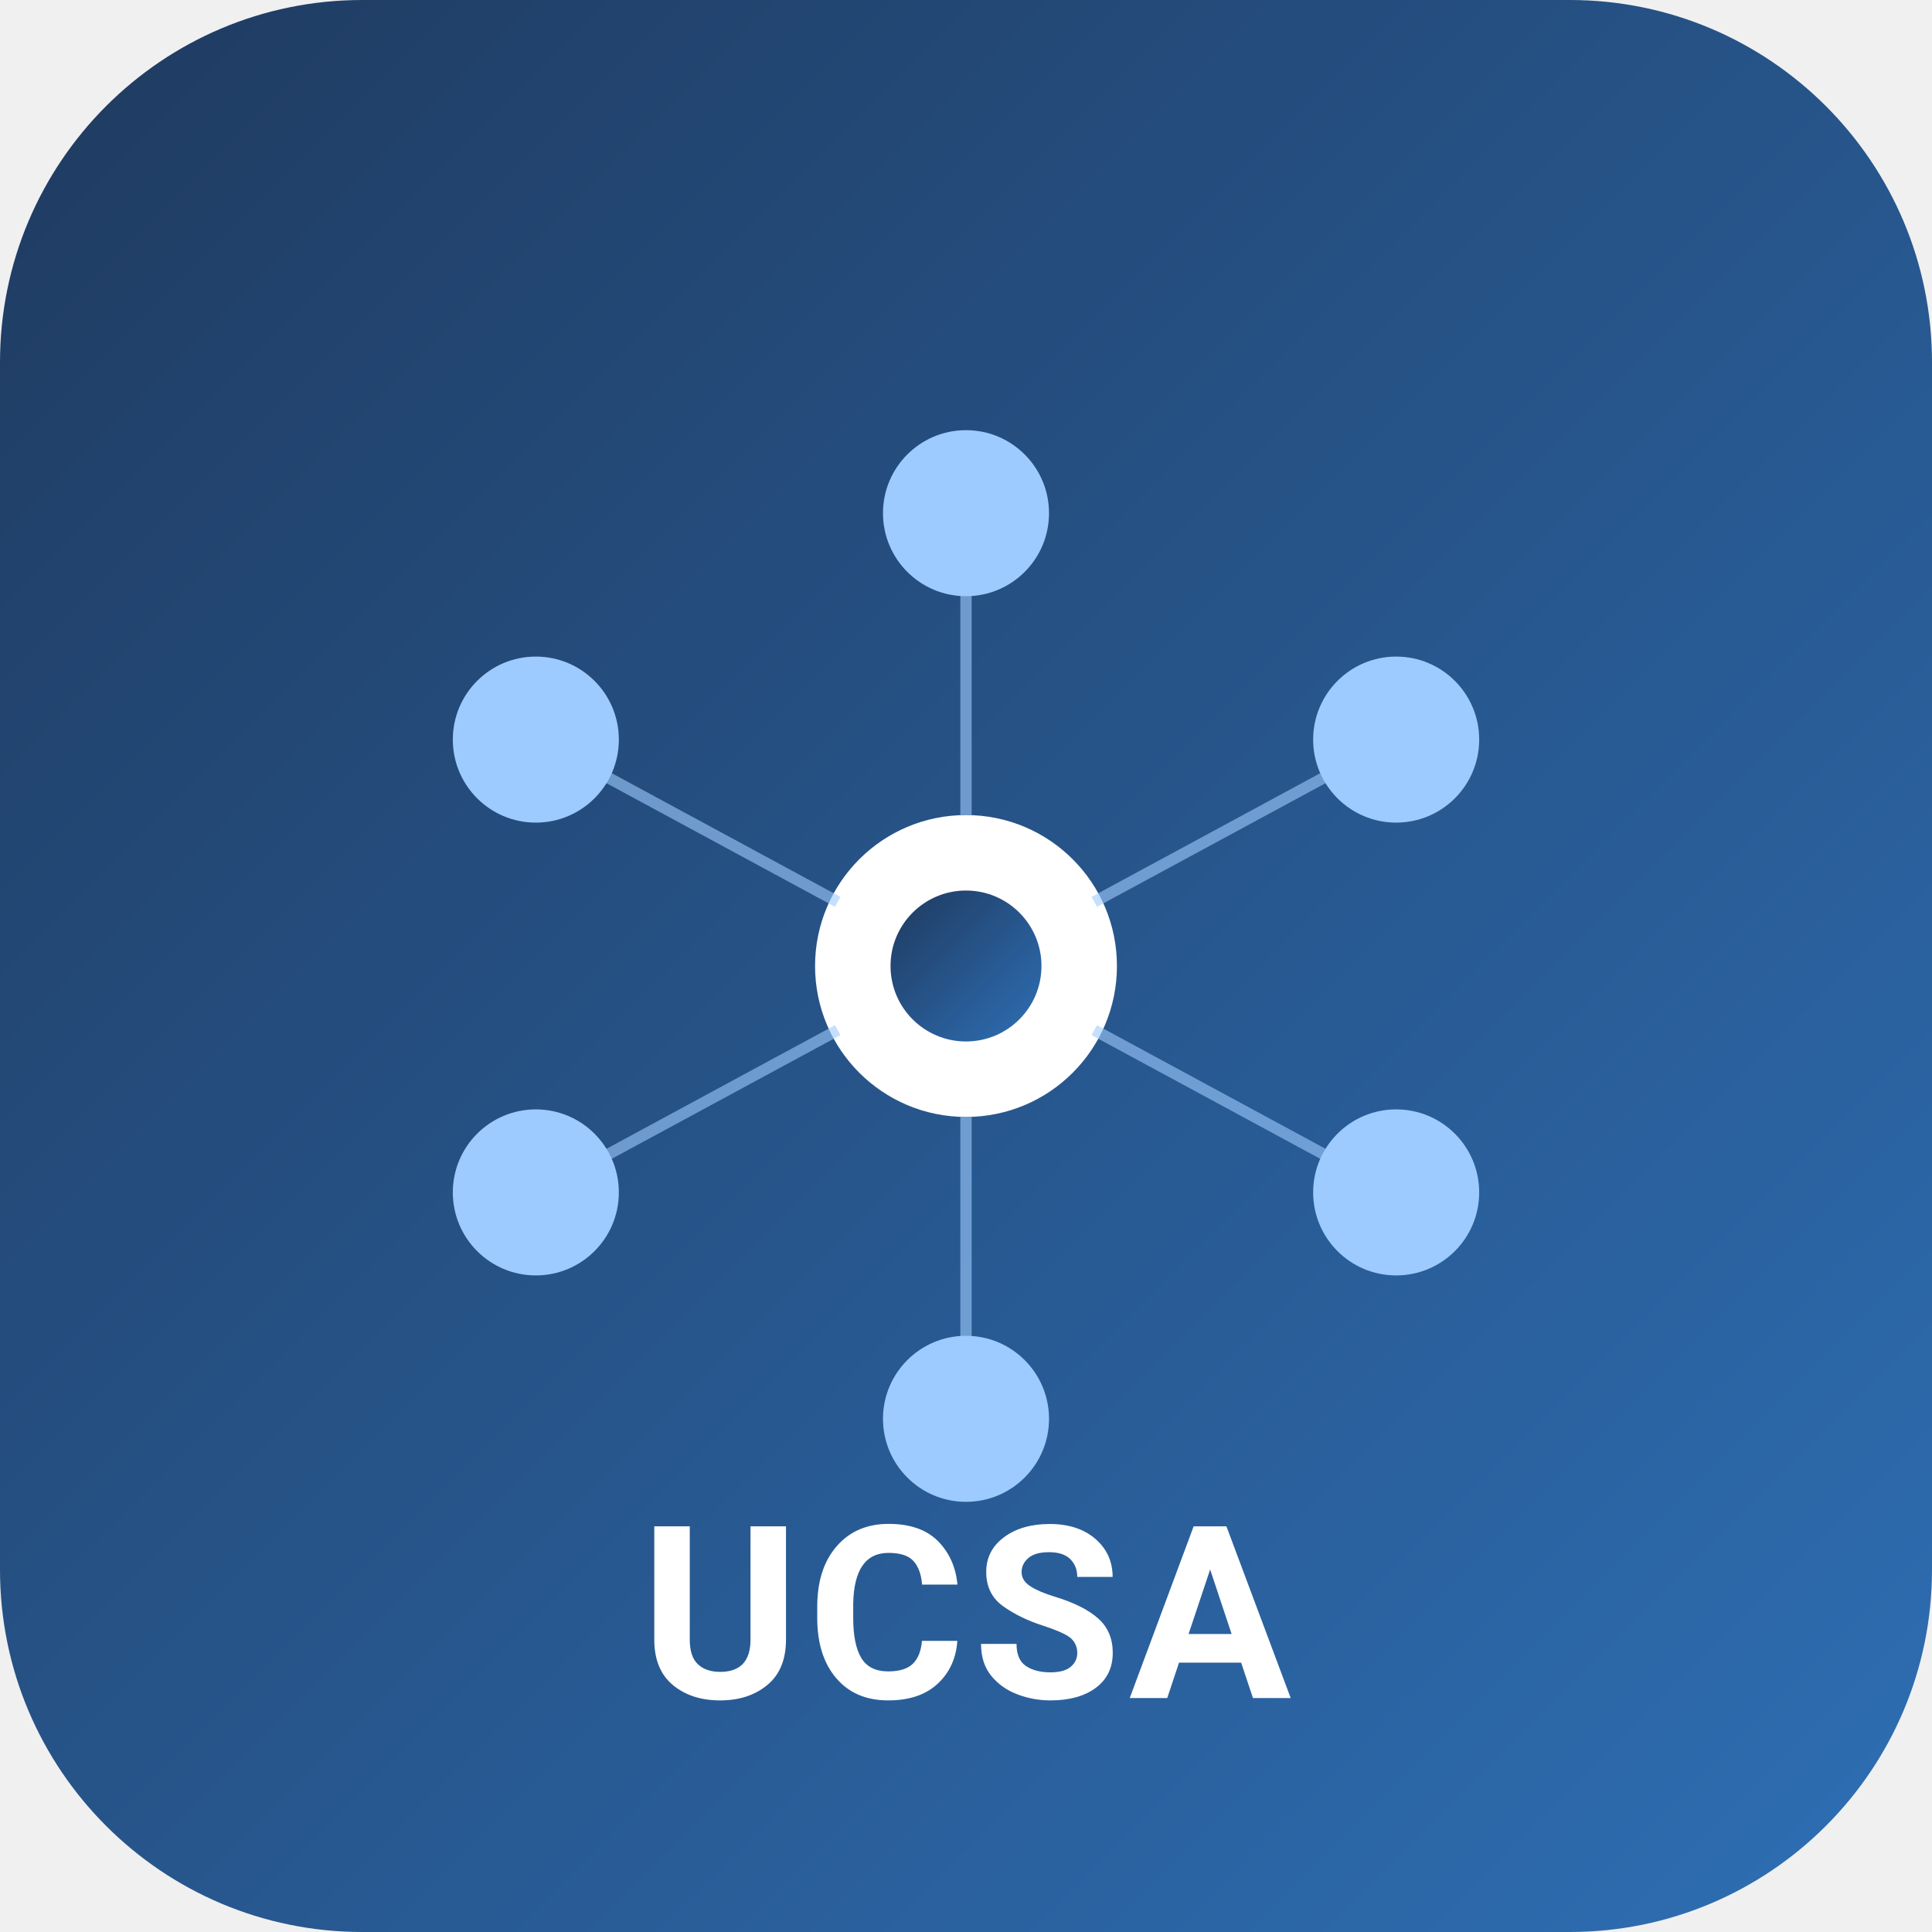
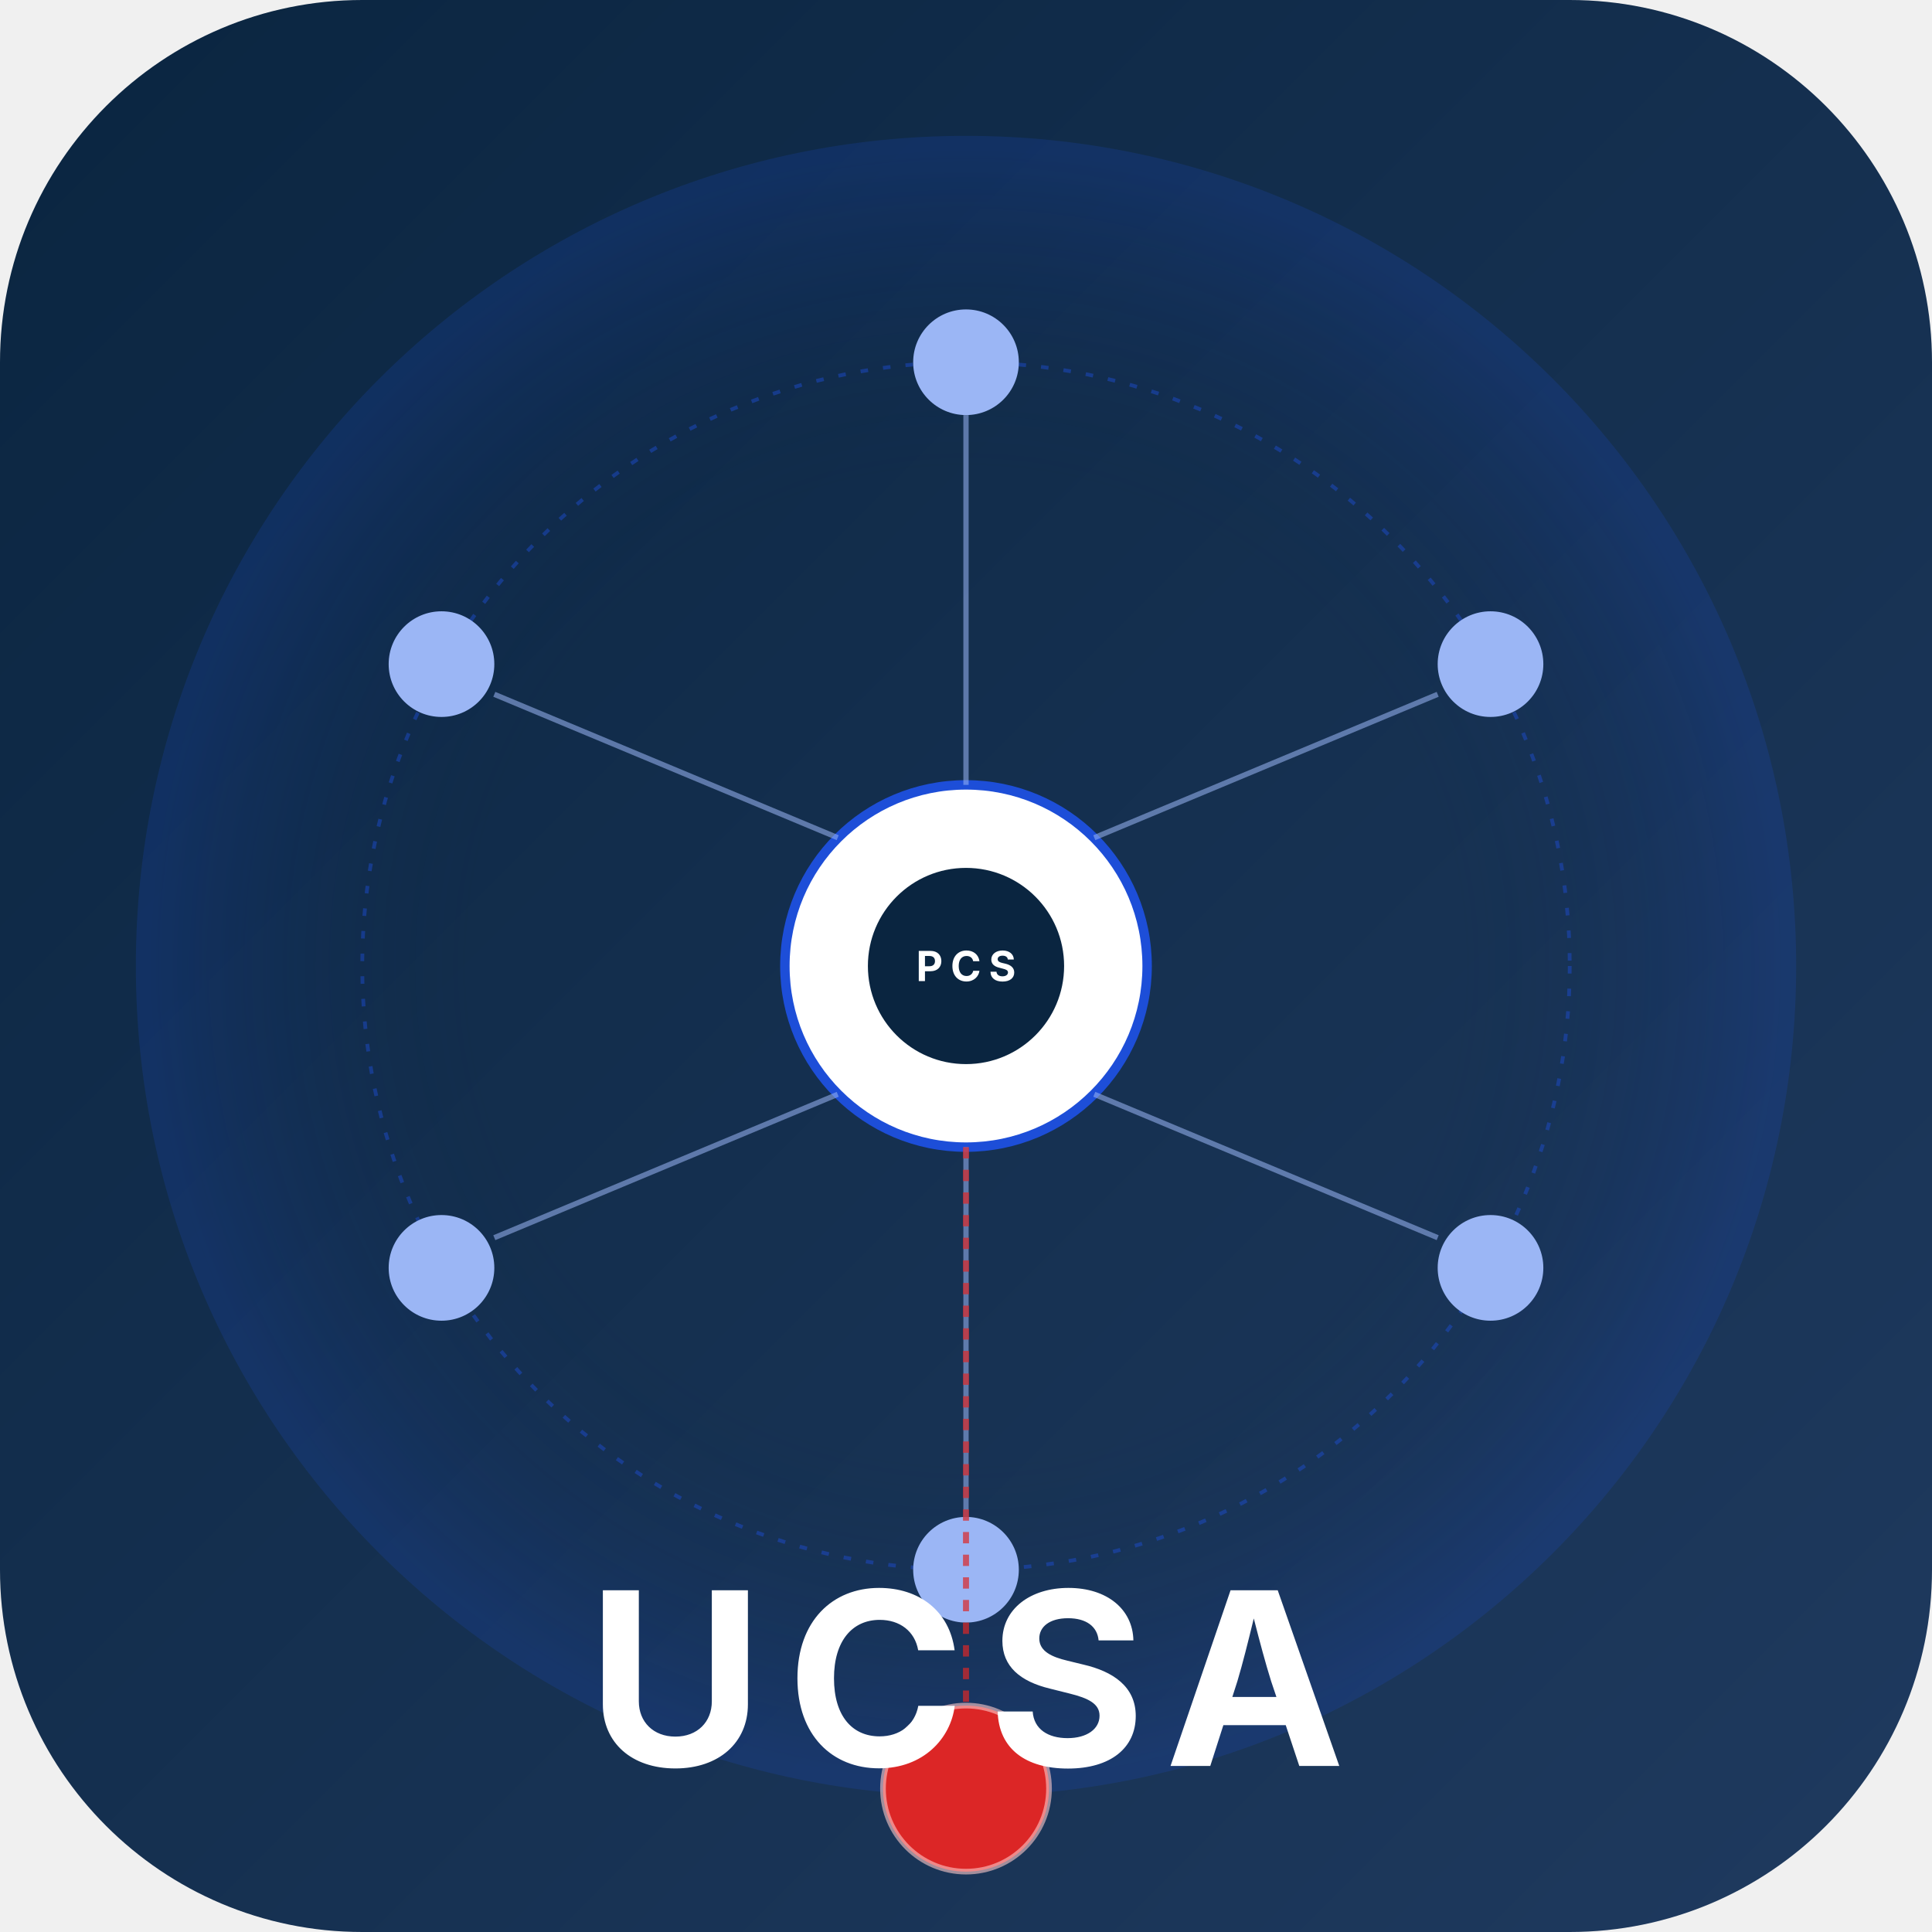
<svg xmlns="http://www.w3.org/2000/svg" viewBox="0 0 512 512" width="512" height="512" role="img" aria-label="UCSA logo">
  <defs>
-     <linearGradient id="g" x1="0" y1="0" x2="1" y2="1">
-       <stop offset="0%" stop-color="#1f3a5f" />
-       <stop offset="100%" stop-color="#2e6fb5" />
+     <linearGradient id="bg" x1="0" y1="0" x2="1" y2="1">
+       <stop offset="0%" stop-color="#0a2540" />
+       <stop offset="100%" stop-color="#1f3a5f" />
    </linearGradient>
+     <radialGradient id="ring" cx="0.5" cy="0.5" r="0.5">
+       <stop offset="60%" stop-color="#0a2540" stop-opacity="0" />
+       <stop offset="100%" stop-color="#1d4ed8" stop-opacity="0.18" />
+     </radialGradient>
  </defs>
-   <rect width="512" height="512" rx="96" fill="url(#g)" />
-   <g transform="translate(256 256)" fill="#9ecbff">
-     <circle cx="0" cy="-120" r="22" />
-     <circle cx="114" cy="-60" r="22" />
-     <circle cx="114" cy="60" r="22" />
-     <circle cx="0" cy="120" r="22" />
-     <circle cx="-114" cy="60" r="22" />
-     <circle cx="-114" cy="-60" r="22" />
+   <rect width="512" height="512" rx="96" fill="url(#bg)" />
+   <circle cx="256" cy="256" r="220" fill="url(#ring)" />
+   <g transform="translate(256 256)">
+     <circle cx="0" cy="0" r="160" fill="none" stroke="#1d4ed8" stroke-width="1" stroke-dasharray="2 4" opacity="0.45" />
+     <g fill="#9bb6f5">
+       <circle cx="0" cy="-160" r="14" />
+       <circle cx="139" cy="-80" r="14" />
+       <circle cx="139" cy="80" r="14" />
+       <circle cx="0" cy="160" r="14" />
+       <circle cx="-139" cy="80" r="14" />
+       <circle cx="-139" cy="-80" r="14" />
+     </g>
+     <g transform="translate(0 218)">
+       <circle cx="0" cy="0" r="22" fill="#dc2626" />
+       <circle cx="0" cy="0" r="22" fill="none" stroke="#fecaca" stroke-width="1.5" opacity="0.6" />
+     </g>
+     <circle cx="0" cy="0" r="48" fill="#ffffff" />
+     <circle cx="0" cy="0" r="48" fill="none" stroke="#1d4ed8" stroke-width="2.5" />
+     <circle cx="0" cy="0" r="26" fill="#0a2540" />
+     <text x="0" y="4" text-anchor="middle" font-family="Inter, system-ui, sans-serif" font-size="11" font-weight="700" fill="#fff" letter-spacing="2">PCS</text>
+     <g stroke="#9bb6f5" stroke-width="1.4" opacity="0.55" fill="none">
+       <line x1="0" y1="-48" x2="0" y2="-146" />
+       <line x1="34" y1="-34" x2="125" y2="-72" />
+       <line x1="34" y1="34" x2="125" y2="72" />
+       <line x1="0" y1="48" x2="0" y2="146" />
+       <line x1="-34" y1="34" x2="-125" y2="72" />
+       <line x1="-34" y1="-34" x2="-125" y2="-72" />
+     </g>
+     <line x1="0" y1="48" x2="0" y2="196" stroke="#dc2626" stroke-width="1.6" stroke-dasharray="3 3" opacity="0.7" />
  </g>
-   <g transform="translate(256 256)">
-     <circle cx="0" cy="0" r="40" fill="#ffffff" />
-     <circle cx="0" cy="0" r="20" fill="url(#g)" />
-   </g>
-   <g transform="translate(256 256)" stroke="#9ecbff" stroke-width="3" fill="none" opacity="0.6">
-     <line x1="0" y1="-100" x2="0" y2="-40" />
-     <line x1="95" y1="-50" x2="34" y2="-17" />
-     <line x1="95" y1="50" x2="34" y2="17" />
-     <line x1="0" y1="100" x2="0" y2="40" />
-     <line x1="-95" y1="50" x2="-34" y2="17" />
-     <line x1="-95" y1="-50" x2="-34" y2="-17" />
-   </g>
-   <text x="256" y="450" text-anchor="middle" font-family="ui-sans-serif, system-ui, -apple-system, Segoe UI, Roboto, Helvetica, Arial, sans-serif" font-size="64" font-weight="700" fill="#ffffff" letter-spacing="2">UCSA</text>
+   <text x="256" y="468" text-anchor="middle" font-family="Inter, system-ui, sans-serif" font-size="64" font-weight="700" fill="#ffffff" letter-spacing="6">UCSA</text>
</svg>
